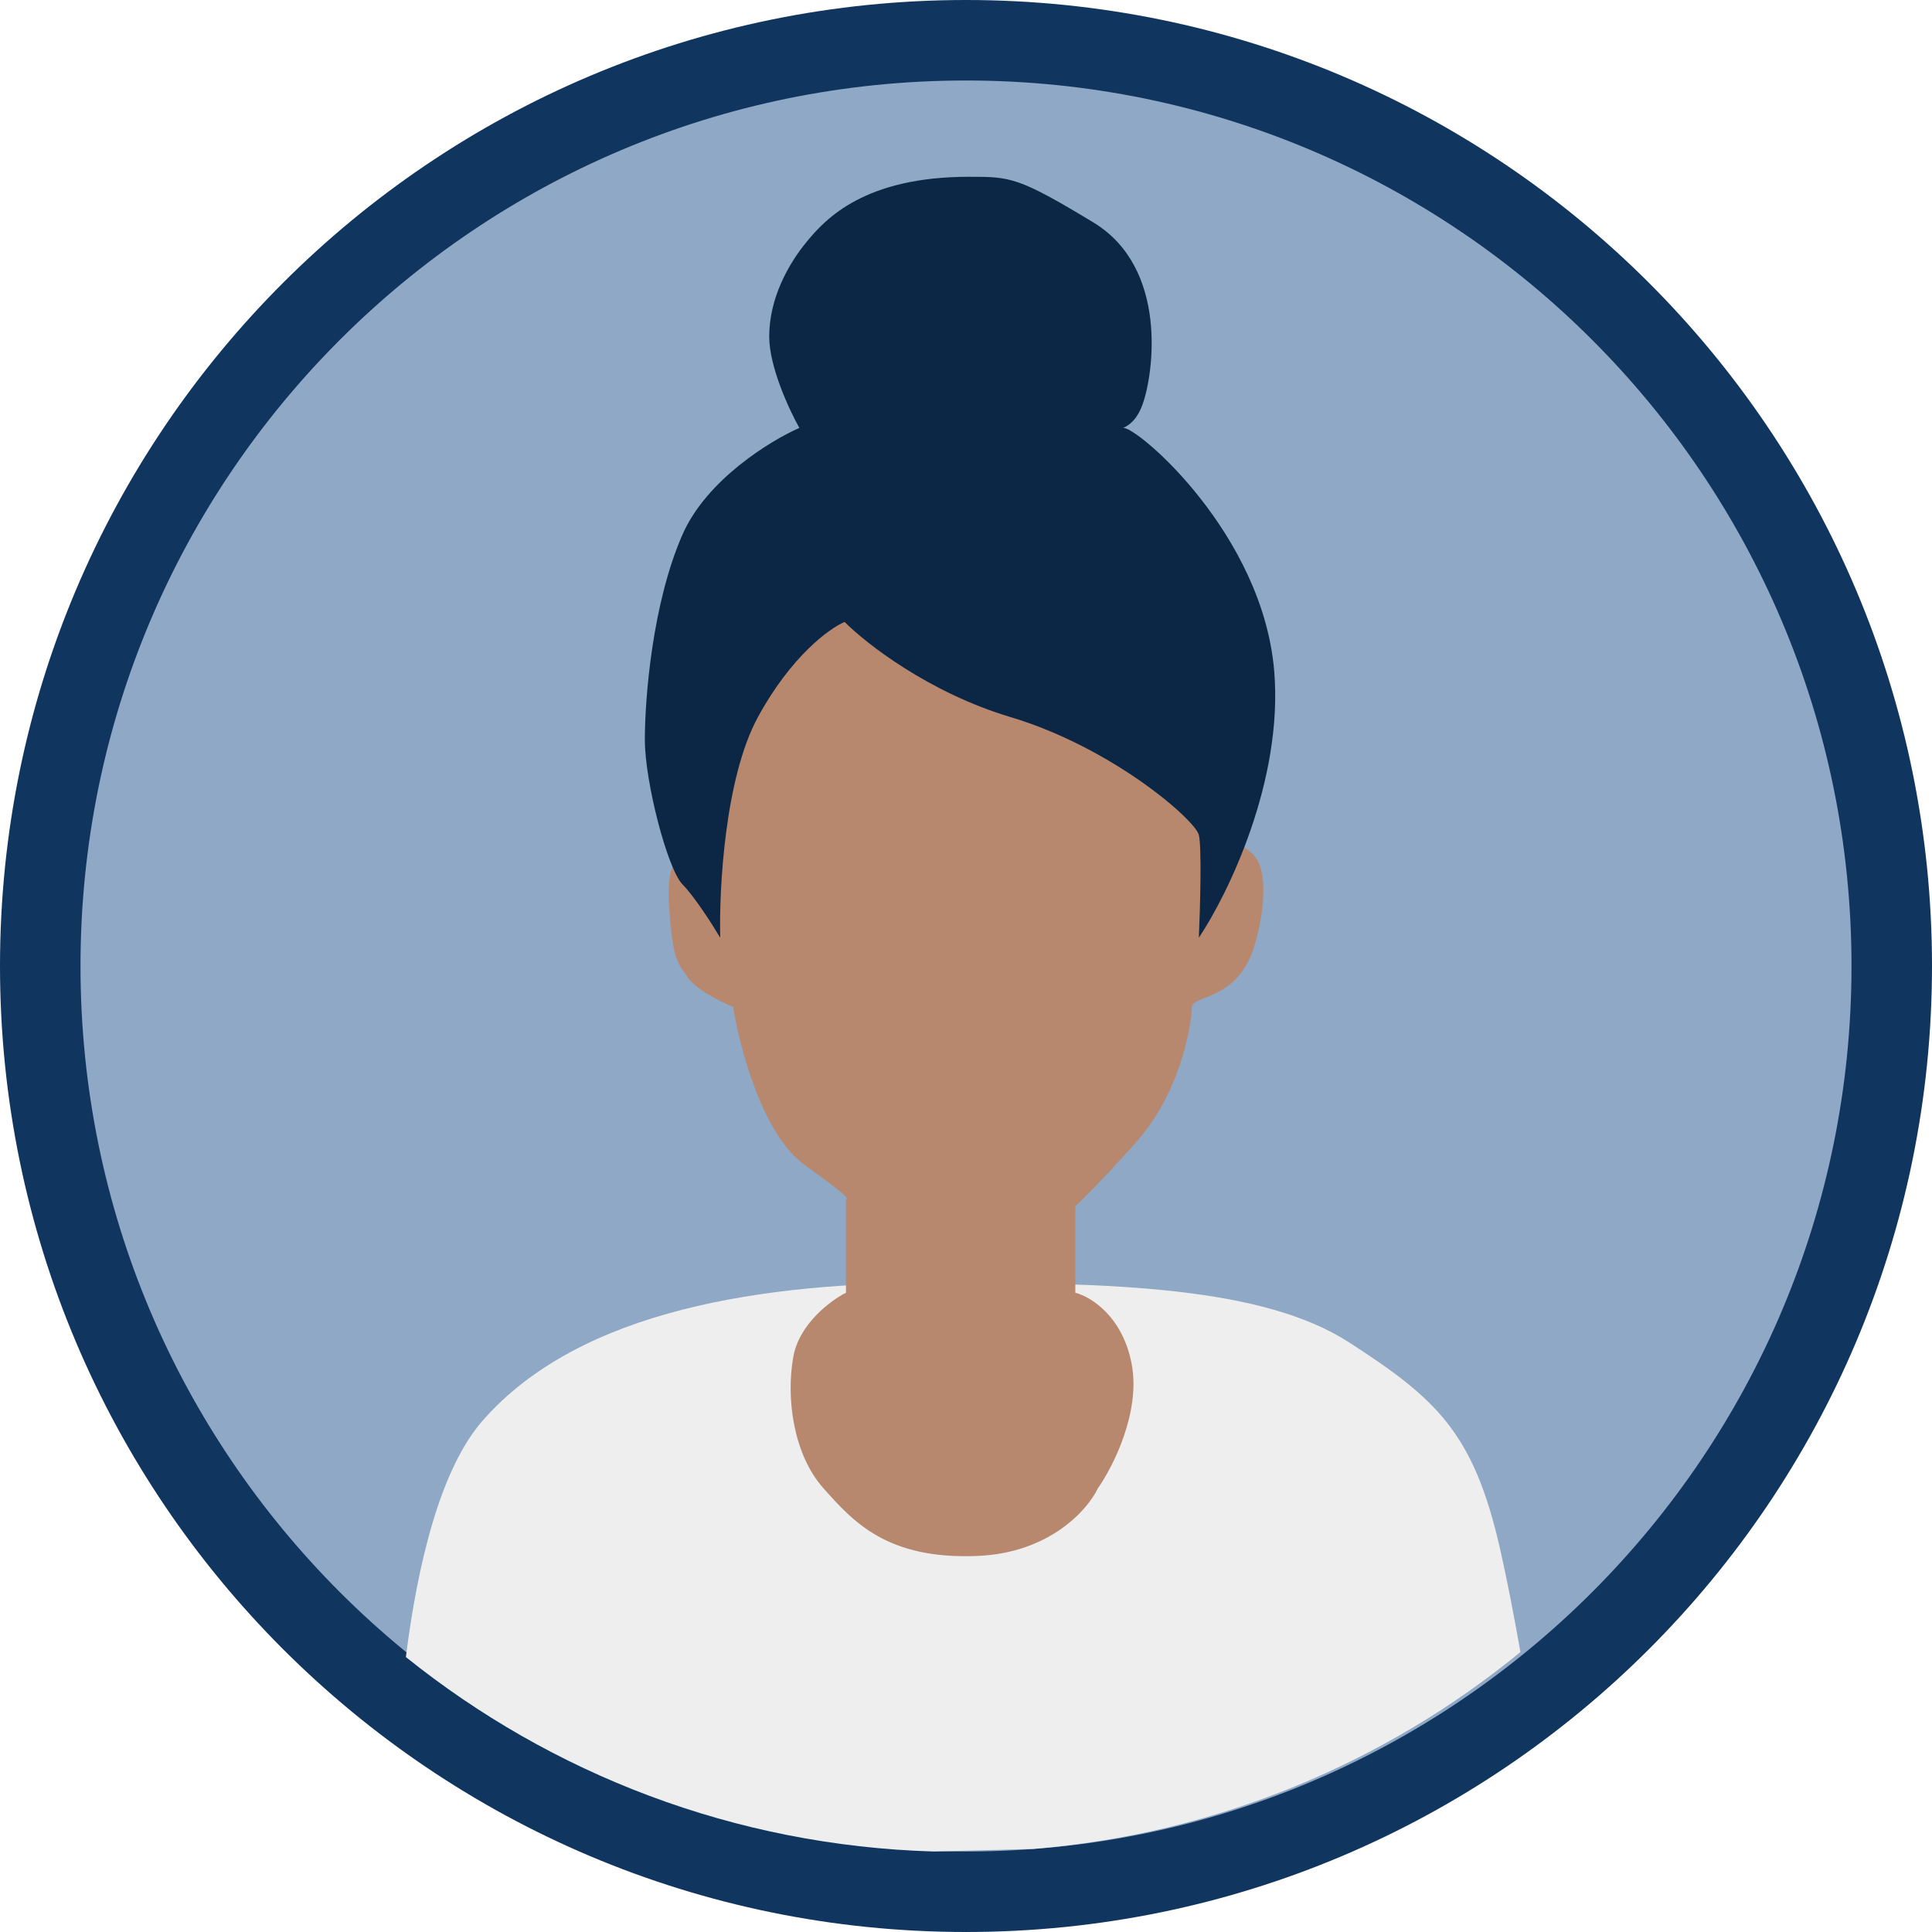
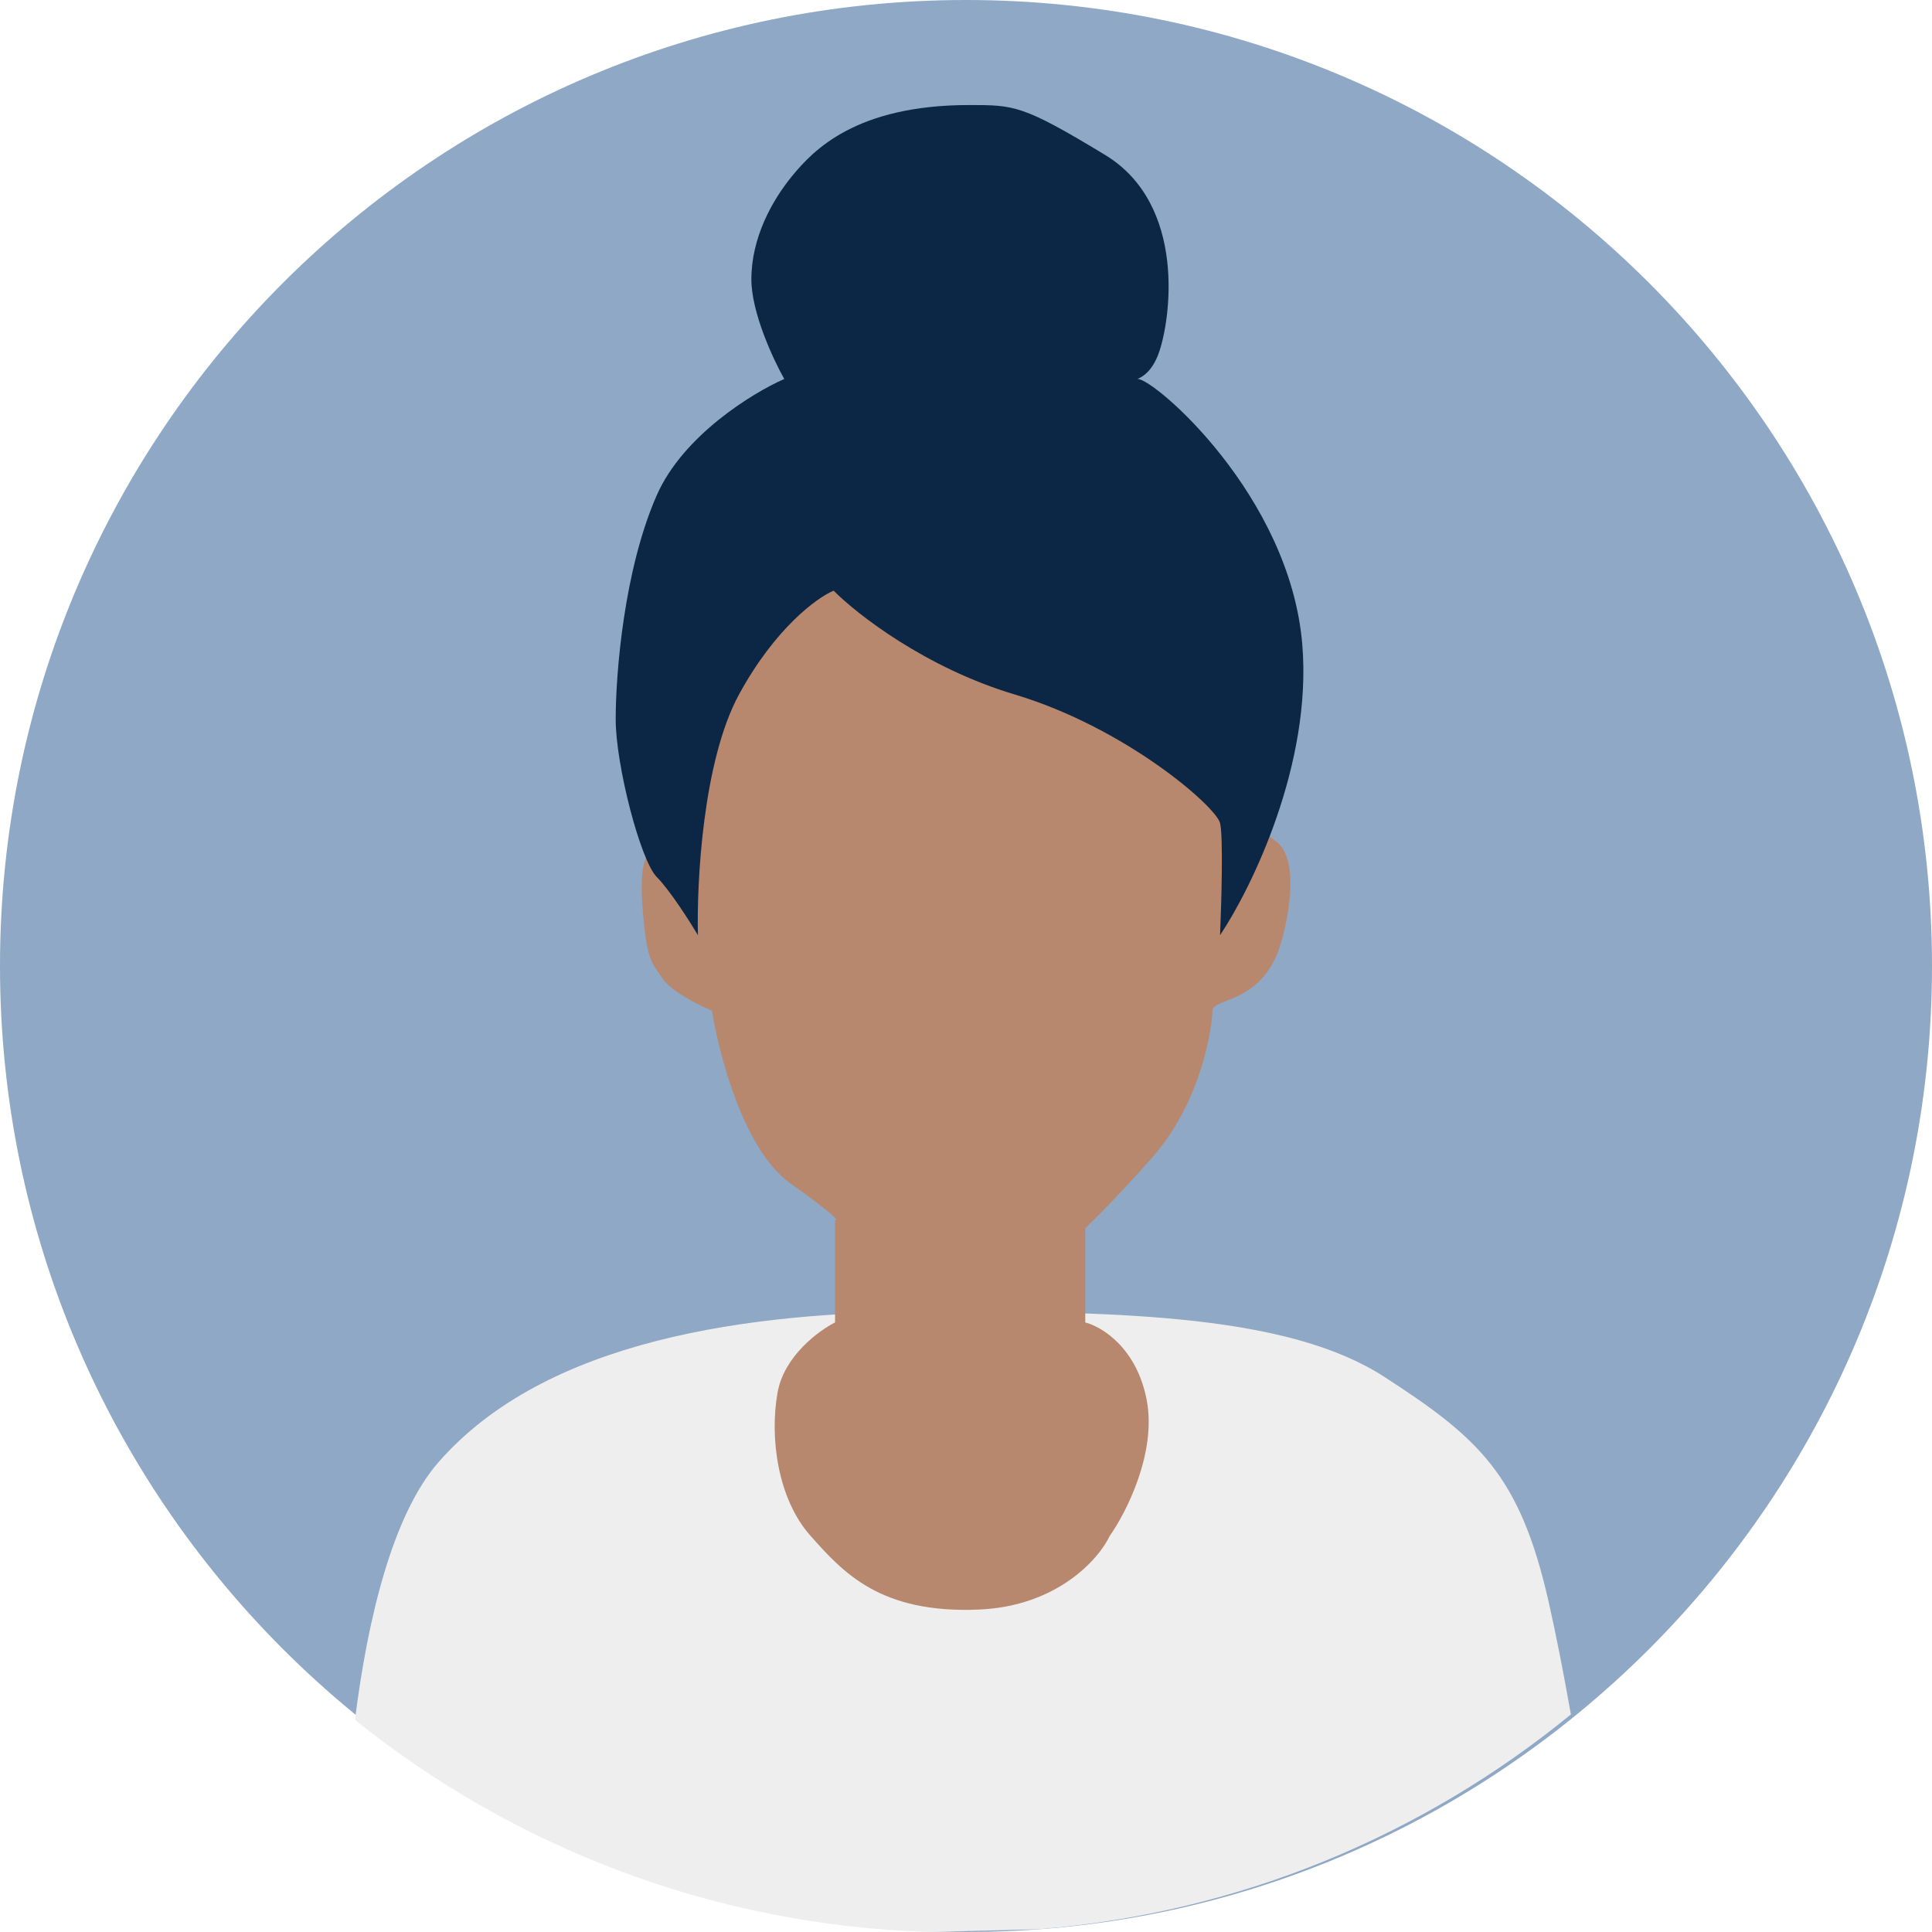
- <svg xmlns="http://www.w3.org/2000/svg" width="48" height="48" viewBox="0 0 48 48" fill="none">
-   <circle cx="24" cy="24" r="23" fill="#8FA8C5" stroke="#10355F" stroke-width="2" />
-   <path fill-rule="evenodd" clip-rule="evenodd" d="M10.084 41.169C10.375 38.85 10.945 36.492 11.986 35.301C14.42 32.517 19.007 31.867 23.314 31.867C27.62 31.867 31.365 31.96 33.519 33.352C35.672 34.745 36.608 35.58 37.263 38.457C37.44 39.232 37.614 40.135 37.775 41.045C34.422 43.789 30.244 45.562 25.669 45.936L23.193 46C18.238 45.854 13.694 44.069 10.084 41.169Z" fill="#EEEEEE" />
-   <path d="M16.628 22.59C16.553 21.544 16.784 21.345 16.908 21.376V18.854L21.018 15.024L25.969 16.986C27.432 18.356 30.643 20.815 31.092 21.189C31.652 21.656 31.279 23.244 31.092 23.711C30.636 24.852 29.612 24.739 29.612 25.019C29.612 25.299 29.41 26.98 28.304 28.288C28.023 28.621 27.152 29.565 26.716 29.97V32.118C27.09 32.212 27.893 32.697 28.117 33.893C28.341 35.089 27.65 36.446 27.277 36.975C27.028 37.505 26.081 38.582 24.288 38.657C22.046 38.75 21.205 37.816 20.458 36.975C19.71 36.135 19.524 34.734 19.71 33.706C19.86 32.884 20.645 32.305 21.018 32.118V29.783C21.112 29.814 21.037 29.689 19.991 28.942C18.945 28.195 18.372 26.015 18.216 25.019C17.78 24.832 17.267 24.552 17.08 24.272C16.849 23.924 16.721 23.898 16.628 22.59Z" fill="#B7886D" />
-   <path d="M16.958 13.277C17.557 11.916 19.143 10.946 19.86 10.631C19.611 10.189 19.111 9.118 19.111 8.362C19.111 7.417 19.579 6.566 20.048 5.999C20.516 5.431 21.484 4.392 24.074 4.392H24.074C25.104 4.392 25.291 4.392 27.164 5.526C29.036 6.66 28.662 9.307 28.381 10.063C28.241 10.442 28.03 10.583 27.901 10.631C27.905 10.631 27.909 10.631 27.913 10.631C28.287 10.631 31.377 13.277 31.658 16.68C31.883 19.403 30.503 22.226 29.785 23.298C29.817 22.573 29.86 21.048 29.785 20.745C29.692 20.367 27.632 18.571 25.104 17.815C23.081 17.21 21.515 15.987 20.984 15.452C20.61 15.609 19.654 16.302 18.831 17.815C18.006 19.327 17.863 22.1 17.894 23.298C17.707 22.983 17.257 22.277 16.958 21.974C16.583 21.596 16.021 19.422 16.021 18.382C16.021 17.342 16.209 14.979 16.958 13.277Z" fill="#0C2745" />
+ <svg xmlns="http://www.w3.org/2000/svg" width="44" height="44" viewBox="0 0 44 44" fill="none">
+   <circle cx="22" cy="22" r="22" fill="#8FA8C5" />
+   <path fill-rule="evenodd" clip-rule="evenodd" d="M8.084 39.169C8.375 36.85 8.945 34.492 9.986 33.301C12.421 30.517 17.008 29.867 21.314 29.867C25.621 29.867 29.366 29.96 31.519 31.352C33.672 32.745 34.608 33.58 35.264 36.457C35.44 37.232 35.615 38.135 35.776 39.045C32.422 41.789 28.244 43.562 23.67 43.936L21.194 44C16.238 43.854 11.694 42.069 8.084 39.169Z" fill="#EEEEEE" />
+   <path d="M14.628 20.59C14.553 19.544 14.783 19.345 14.908 19.376V16.854L19.018 13.024L23.969 14.986C25.432 16.356 28.643 18.815 29.092 19.189C29.652 19.656 29.279 21.244 29.092 21.711C28.635 22.852 27.612 22.739 27.612 23.019C27.612 23.299 27.41 24.98 26.304 26.288C26.023 26.621 25.152 27.565 24.716 27.97V30.118C25.09 30.212 25.893 30.697 26.117 31.893C26.341 33.089 25.65 34.446 25.276 34.975C25.027 35.505 24.081 36.582 22.287 36.657C20.045 36.75 19.205 35.816 18.457 34.975C17.71 34.135 17.523 32.734 17.71 31.706C17.86 30.884 18.644 30.305 19.018 30.118V27.783C19.111 27.814 19.037 27.689 17.99 26.942C16.944 26.195 16.371 24.015 16.216 23.019C15.78 22.832 15.267 22.552 15.08 22.272C14.848 21.924 14.721 21.898 14.628 20.59Z" fill="#B7886D" />
+   <path d="M14.958 11.277C15.558 9.916 17.143 8.946 17.861 8.631C17.611 8.189 17.112 7.118 17.112 6.362C17.112 5.417 17.58 4.566 18.048 3.999C18.517 3.431 19.485 2.392 22.075 2.392H22.075C23.105 2.392 23.292 2.392 25.164 3.526C27.037 4.66 26.663 7.307 26.382 8.063C26.241 8.442 26.03 8.583 25.902 8.631C25.905 8.631 25.909 8.631 25.913 8.631C26.288 8.631 29.378 11.277 29.659 14.681C29.884 17.403 28.504 20.226 27.786 21.298C27.817 20.573 27.861 19.048 27.786 18.745C27.692 18.367 25.633 16.571 23.105 15.815C21.082 15.21 19.515 13.987 18.985 13.452C18.61 13.609 17.655 14.302 16.831 15.815C16.007 17.327 15.864 20.1 15.895 21.298C15.707 20.983 15.258 20.277 14.958 19.974C14.584 19.596 14.022 17.422 14.022 16.382C14.022 15.342 14.209 12.979 14.958 11.277Z" fill="#0C2745" />
</svg>
